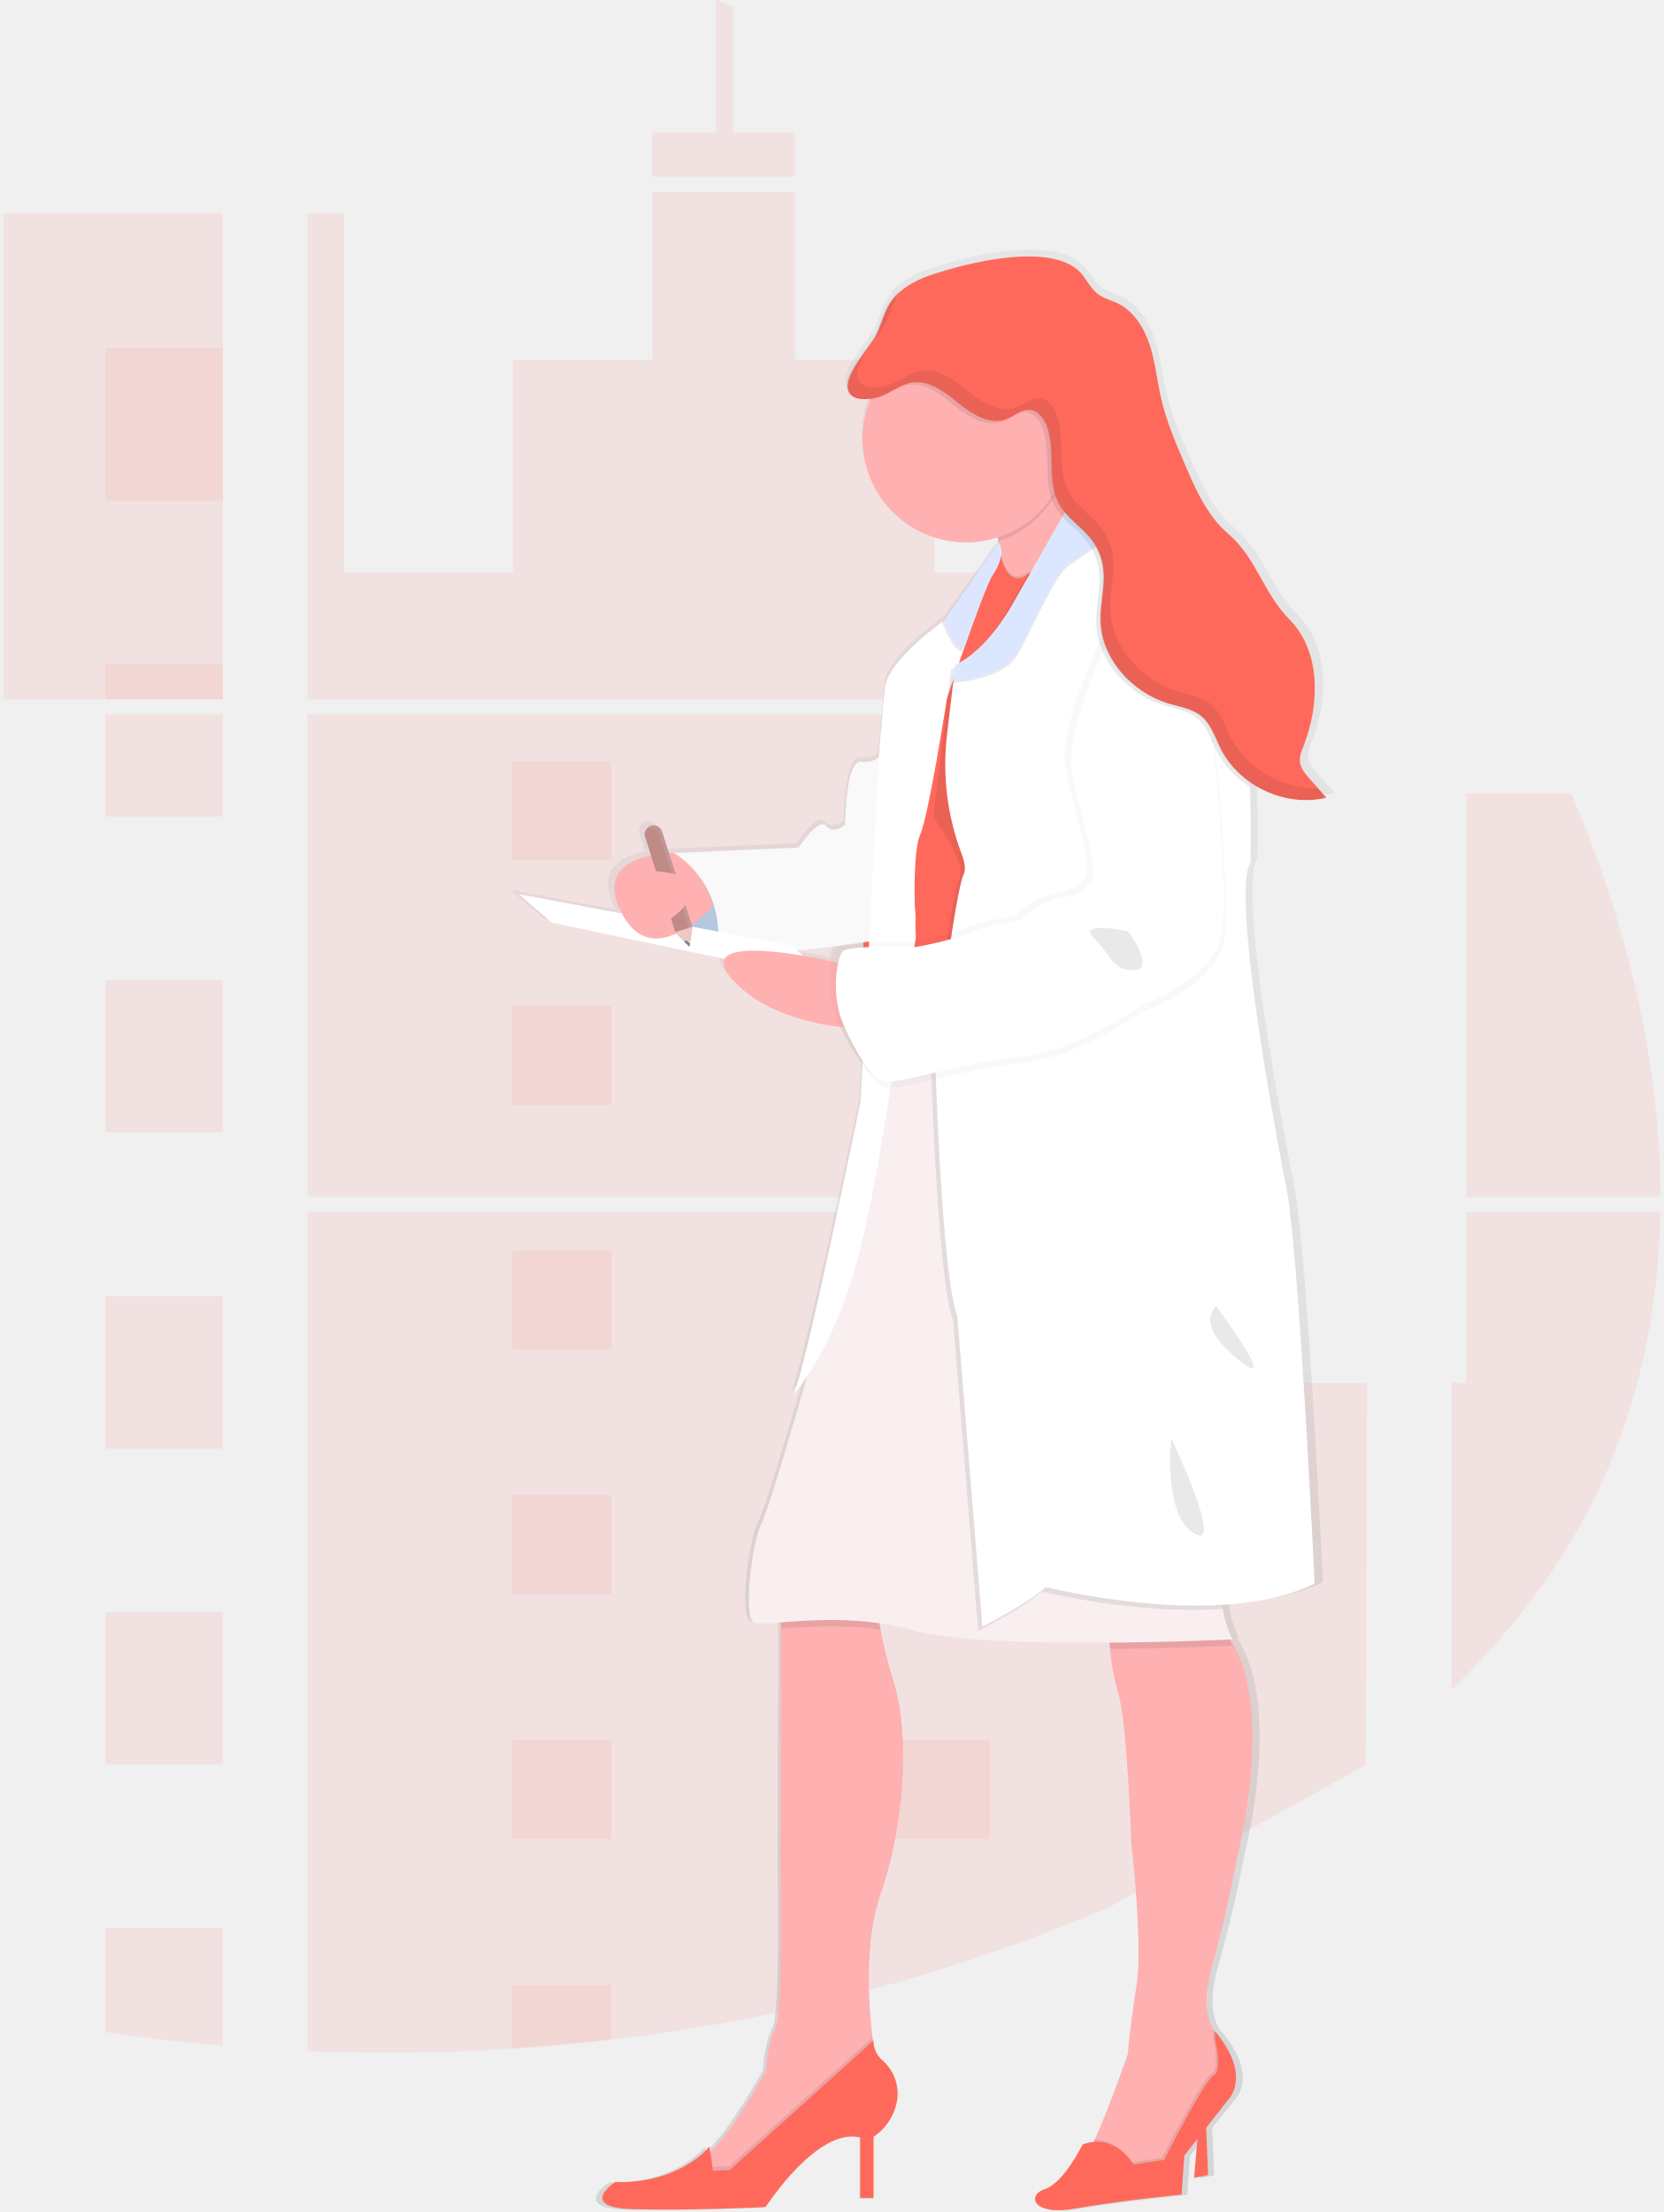
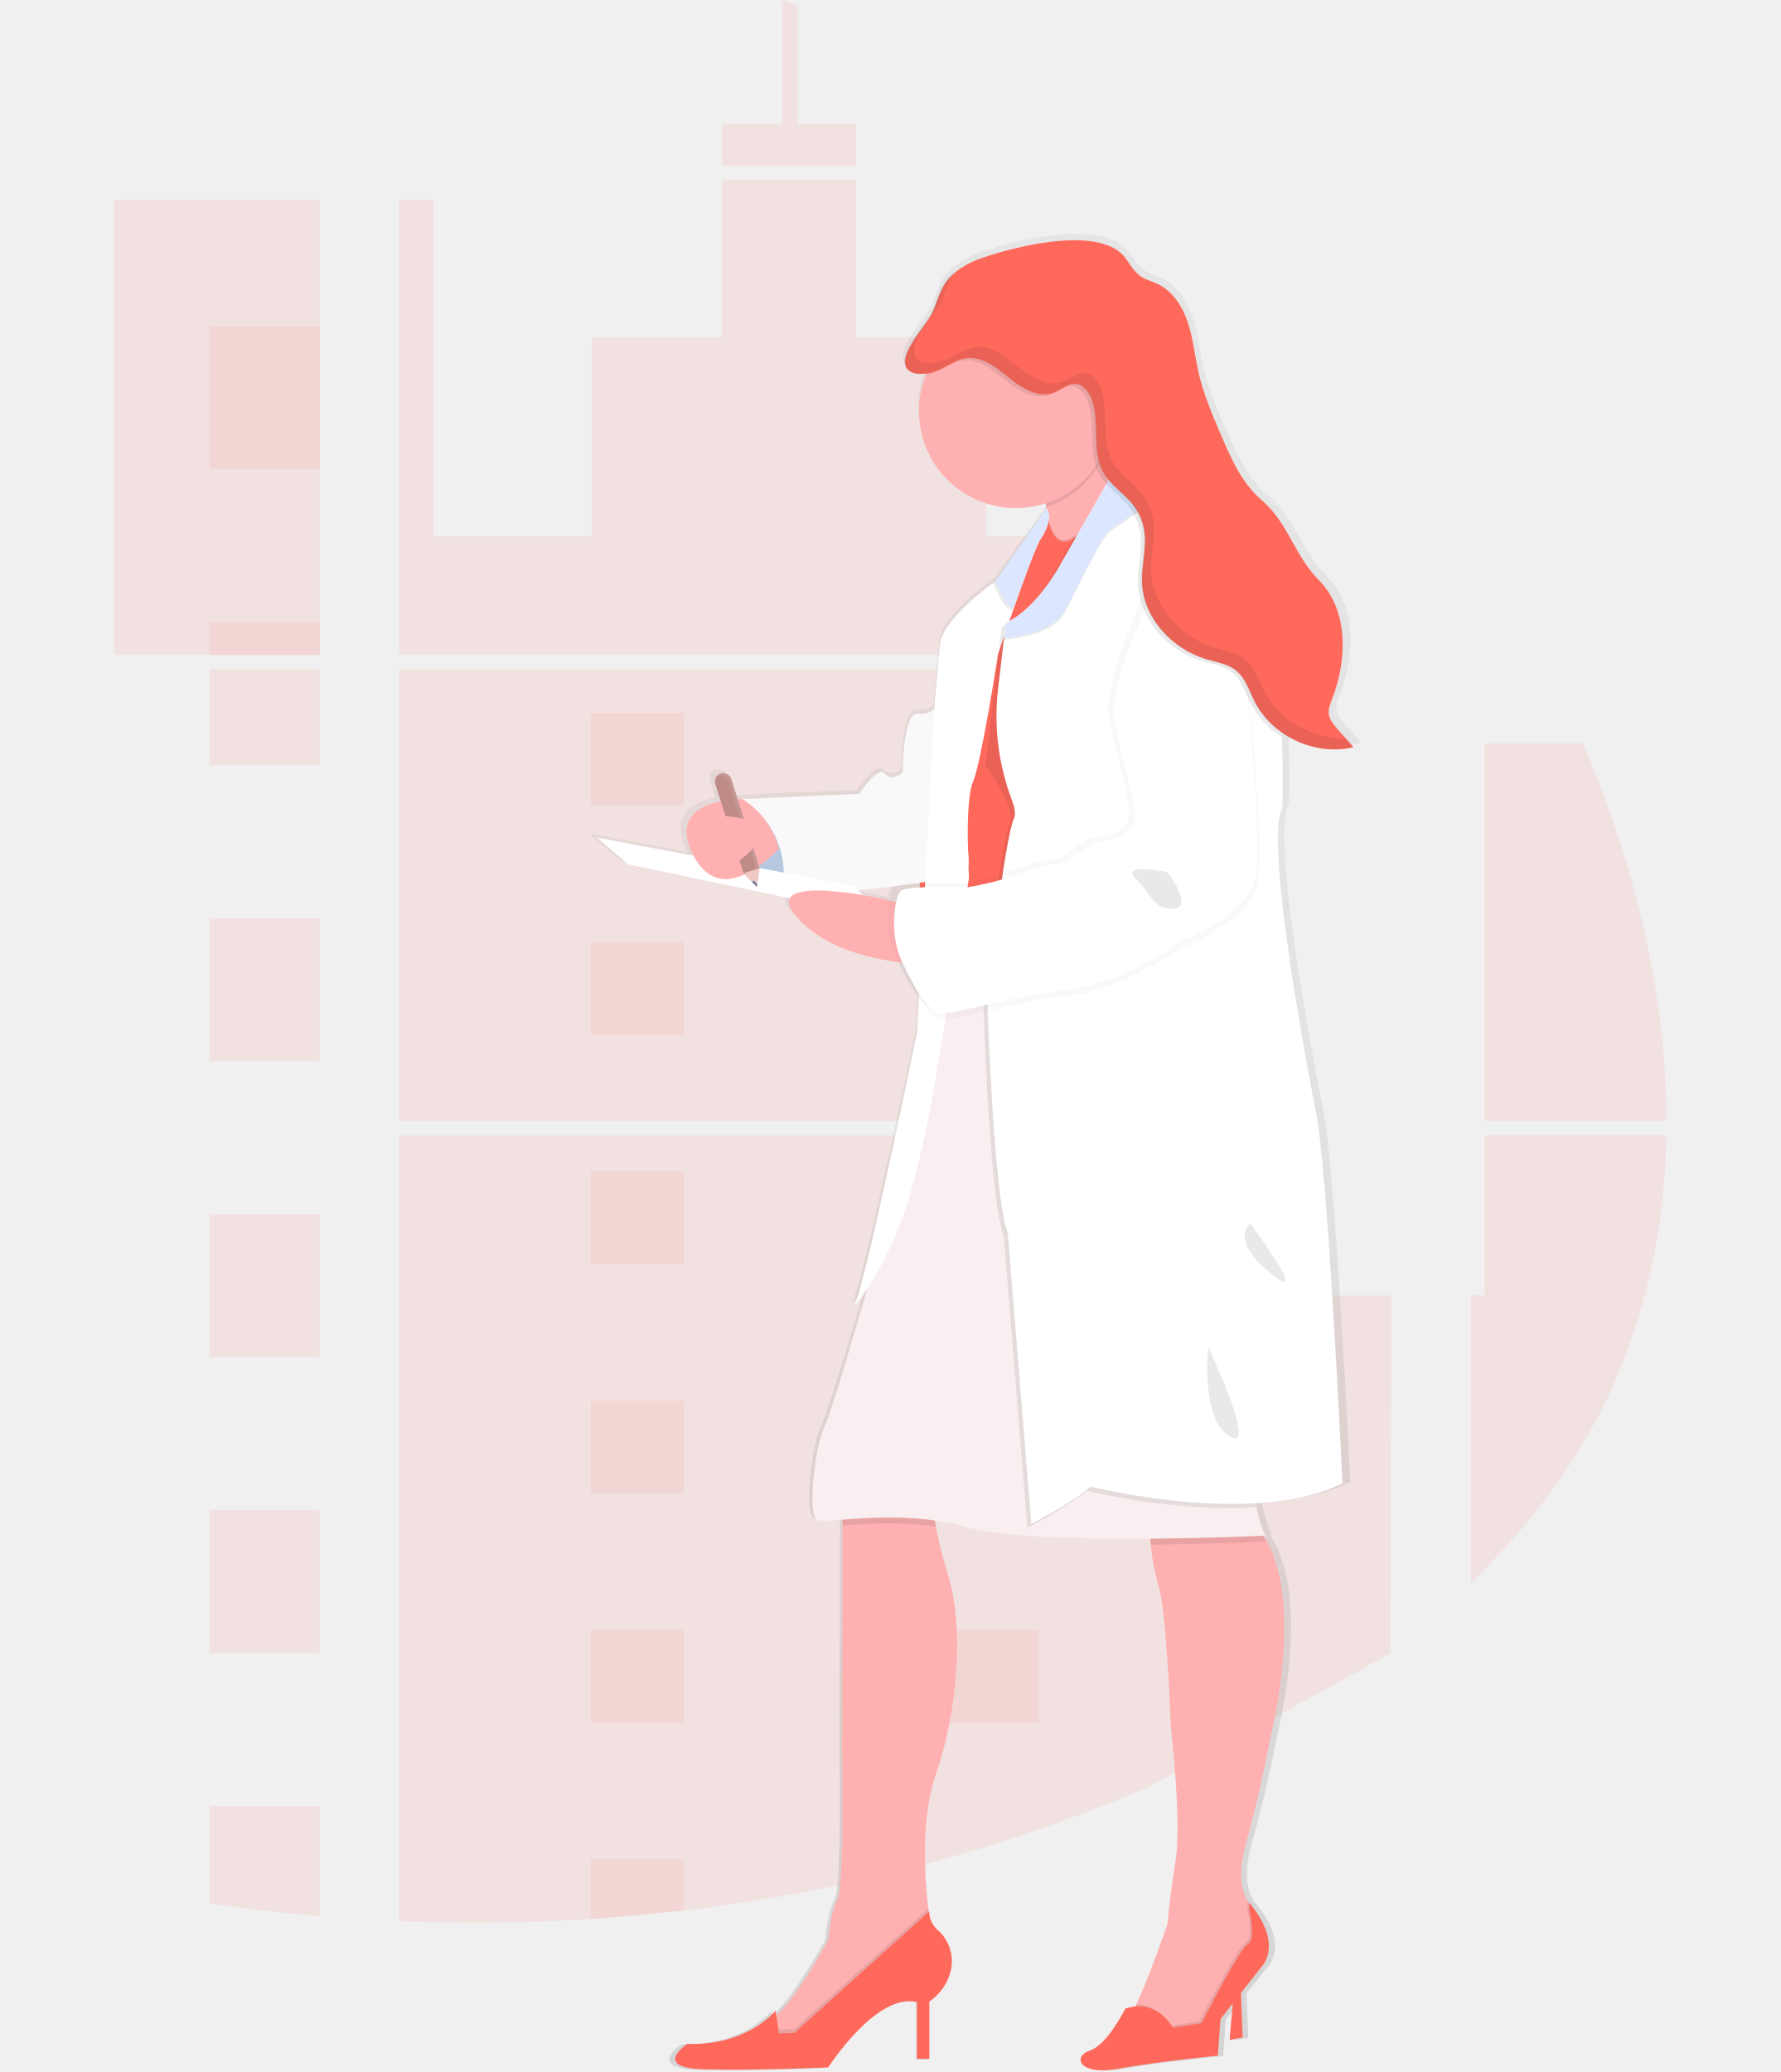
- <svg xmlns="http://www.w3.org/2000/svg" width="477" height="634" viewBox="0 0 477 634" fill="none">
+ <svg xmlns="http://www.w3.org/2000/svg" width="477" height="555" viewBox="0 0 477 634" fill="none">
  <path opacity="0.1" d="M63.88 61.07H0.96V200.42H63.88V61.07Z" fill="#FF695B" />
  <path opacity="0.1" d="M227.98 50.69H186.98V37.95H205.36V0C206.953 0.58 208.54 1.177 210.12 1.79V37.95H227.98V50.69Z" fill="#FF695B" />
  <path opacity="0.1" d="M326.76 200.43H125.48C125.48 200.43 125.48 200.43 125.55 200.48L125.46 200.43H88.12V61.08H98.7V164.08H147.05V103.08H186.99V54.97H227.99V103.12H267.93V164.12H326.76V200.43Z" fill="#FF695B" />
  <path opacity="0.1" d="M88.12 204.7V343.04H326.76V204.7H88.12ZM391.54 505.88L391.87 396.38H326.76V347.38H88.12V587.88C107.685 588.702 127.28 588.468 146.82 587.18H147.16C156.493 586.593 165.783 585.74 175.03 584.62H175.24C224.571 578.879 272.807 566.008 318.44 546.41" fill="#FF695B" />
  <path opacity="0.1" d="M420.33 347.32H476C475.51 375.41 469.87 403 457.53 428.48C447.26 449.65 432.99 468.16 416.13 484.33V396.33H420.33V347.32Z" fill="#FF695B" />
  <path opacity="0.1" d="M476.03 343.04H420.33V227.43H450.47C466.07 263.88 475.98 303.88 476.03 343.04Z" fill="#FF695B" />
  <path opacity="0.1" d="M63.89 99.81H30.18V143.5H63.89V99.81Z" fill="#FF695B" />
  <path opacity="0.1" d="M63.89 190.37H30.18V200.43H63.89V190.37Z" fill="#FF695B" />
  <path opacity="0.1" d="M63.89 204.7H30.18V234.05H63.89V204.7Z" fill="#FF695B" />
  <path opacity="0.1" d="M63.89 280.93H30.18V324.62H63.89V280.93Z" fill="#FF695B" />
  <path opacity="0.1" d="M63.89 371.49H30.18V415.18H63.89V371.49Z" fill="#FF695B" />
  <path opacity="0.1" d="M63.88 495.58C64.22 495.58 64.55 495.58 64.88 495.64H63.88V505.79H30.18V462.05H63.88V495.58Z" fill="#FF695B" />
  <path opacity="0.1" d="M63.88 552.59V586.34C52.613 585.387 41.38 584.09 30.18 582.45V552.59H63.88Z" fill="#FF695B" />
  <path opacity="0.1" d="M175.27 218.11H146.83V246.55H175.27V218.11Z" fill="#FF695B" />
  <path opacity="0.1" d="M283.84 218.11H255.4V246.55H283.84V218.11Z" fill="#FF695B" />
  <path opacity="0.1" d="M175.27 288.26H146.83V316.7H175.27V288.26Z" fill="#FF695B" />
  <path opacity="0.1" d="M283.84 288.26H255.4V316.7H283.84V288.26Z" fill="#FF695B" />
  <path opacity="0.1" d="M175.27 358.4H146.83V386.84H175.27V358.4Z" fill="#FF695B" />
  <path opacity="0.1" d="M283.84 358.4H255.4V386.84H283.84V358.4Z" fill="#FF695B" />
  <path opacity="0.1" d="M175.27 428.55H146.83V456.99H175.27V428.55Z" fill="#FF695B" />
  <path opacity="0.1" d="M283.84 428.55H255.4V456.99H283.84V428.55Z" fill="#FF695B" />
  <path opacity="0.1" d="M175.27 498.7H146.83V527.14H175.27V498.7Z" fill="#FF695B" />
  <path opacity="0.1" d="M283.84 498.7H255.4V527.14H283.84V498.7Z" fill="#FF695B" />
  <path opacity="0.1" d="M146.83 587.18V568.84H175.26V584.57L146.83 587.18Z" fill="#FF695B" />
  <path d="M370.67 338.23C370.67 338.23 354.16 256.09 360.48 245.87C360.48 245.87 360.71 236.37 360.33 224.26C360.33 223.8 360.33 223.34 360.33 222.87C361.442 223.611 362.601 224.279 363.8 224.87C369.623 227.862 376.308 228.725 382.7 227.31L377.7 221.74C376.5 220.41 375.25 218.97 374.99 217.21C374.73 215.45 375.45 213.88 376.07 212.31C380.82 200.31 381.07 185.22 371.92 176.06C364.19 168.36 362.31 158.42 353.92 151.39C347.79 146.24 344.42 138.69 341.24 131.39C338.55 125.22 335.84 119 334.3 112.46C333.1 107.35 332.62 102.06 330.97 97.07C329.32 92.08 326.23 87.23 321.4 85C319.68 84.21 317.77 83.76 316.2 82.71C314.14 81.32 312.9 79.06 311.41 77.08C303.84 67.08 278.49 72.97 266.49 77.03C263.228 78.052 260.207 79.726 257.61 81.95L257.72 81.77C257.81 81.62 257.92 81.47 258.02 81.32C256.707 82.382 255.572 83.648 254.66 85.07C252.91 87.84 252.18 91.07 250.72 94.07C248.96 97.62 239.17 107.53 243.38 111.52C243.675 111.788 244.013 112.004 244.38 112.16C245.96 112.818 247.701 112.992 249.38 112.66L249.2 113.09C247.762 116.61 247.025 120.377 247.03 124.18C247.03 140.61 260.58 153.93 277.31 153.93C280.455 153.933 283.582 153.451 286.58 152.5C286.65 152.88 286.71 153.26 286.78 153.64C286.78 153.79 286.83 153.94 286.85 154.09L286.32 154.83C286.293 154.784 286.263 154.741 286.23 154.7L270.53 176.64C268.13 178.33 254.31 188.33 253.53 195.83C252.71 204.04 251.89 213.65 251.89 213.65L251.78 215.71C251.094 216.283 250.291 216.701 249.428 216.934C248.565 217.167 247.661 217.21 246.78 217.06C241.88 216.26 241.88 235.06 241.88 235.06C241.88 235.06 238.62 238.06 236.38 235.46C234.14 232.86 228.22 241.67 228.22 241.67L191.12 243.27L190.27 243.32L188.27 237.13C188.055 236.477 187.591 235.935 186.978 235.623C186.366 235.31 185.655 235.252 185 235.46C184.845 235.511 184.695 235.575 184.55 235.65L184.41 235.73L184.15 235.91L184.02 236.03C183.948 236.095 183.882 236.165 183.82 236.24L183.7 236.38L183.64 236.44C183.409 236.759 183.256 237.128 183.194 237.517C183.131 237.906 183.161 238.304 183.28 238.68L185 243.99C177.84 245.43 170.52 249.49 176.49 260.67L146.23 255.08L156.02 263.3L206.56 273.73C205.89 274.93 206.33 276.67 208.42 279.12C217.42 289.69 233.82 292.56 240.42 293.3C242.163 297.199 244.34 300.889 246.91 304.3L246.34 314.83C246.34 314.83 229.63 395.09 226.57 399.16C228.115 397.41 229.529 395.548 230.8 393.59C225.95 410.08 219.17 432.65 217.39 436.03C214.53 441.43 211.88 463.28 215.14 464.68C216.14 465.11 219 464.9 223.08 464.59V466.4L222.9 534.99C222.9 534.99 223.72 577.06 221.47 581.07C219.22 585.08 218.62 593.49 218.62 593.49C218.62 593.49 209.62 610.08 202.49 616.75C202.441 616.802 202.388 616.849 202.33 616.89L202.11 615.33C202.11 615.33 193.54 626.15 174.58 625.54C174.58 625.54 163.17 632.96 180.09 633.36C197.01 633.76 218.62 632.76 218.62 632.76C218.62 632.76 233.71 609.76 246.35 612.76V630.19H250.22V612.48C252.015 611.298 253.551 609.765 254.735 607.972C255.92 606.179 256.727 604.164 257.11 602.05C257.441 599.871 257.199 597.642 256.406 595.585C255.613 593.528 254.298 591.714 252.59 590.32C251.823 589.626 251.207 588.781 250.782 587.838C250.357 586.895 250.132 585.874 250.12 584.84L249.98 584.96C249.98 584.61 249.89 584.25 249.85 583.88C248.74 574.88 247.35 556.31 252.26 542.57C258.99 523.73 261.03 497.49 256.13 481.87C254.549 476.877 253.25 471.799 252.24 466.66C252.12 466.01 252.01 465.39 251.91 464.81C255.259 465.263 258.576 465.931 261.84 466.81C273.19 469.94 298.02 470.52 319.22 470.35C319.27 470.93 319.33 471.54 319.4 472.15C319.778 476.39 320.568 480.583 321.76 484.67C324.42 492.67 325.64 527.94 325.64 527.94C325.64 527.94 329.07 556.94 327.2 568.74C326.2 575.3 325.2 581.89 324.63 588.51V588.64C324.63 588.64 319.01 604.64 314.9 613.33C314.8 613.55 314.69 613.77 314.59 613.98C313.494 614.08 312.416 614.318 311.38 614.69C311.38 614.69 305.87 625.69 300.38 627.51C294.89 629.33 296.71 635.32 309.14 633.12C321.57 630.92 340.34 629.12 340.34 629.12L341.15 617.9L344.97 613.12L343.97 624.31L348.04 623.51L347.5 609.9L353.75 602.08C353.75 602.08 361.3 595.36 350.08 582.14V582.43C349.96 582.24 349.85 582.04 349.72 581.85V581.79C347.86 578.91 346.38 573.54 349.09 564.01C353.99 546.79 356.84 531.16 356.84 531.16C356.84 531.16 367.78 489.29 354.63 469.48H355.21C353.862 466.692 352.91 463.731 352.38 460.68C352.313 460.32 352.253 459.95 352.2 459.57C361.93 459.01 371.48 457.25 379.27 453.45C379.24 453.41 374.55 354.05 370.67 338.23ZM247.14 268.93V269.13L245.14 269.23L247.14 268.93ZM240.28 269.88C239.951 269.953 239.643 270.1 239.38 270.31C238.52 271.527 237.98 272.94 237.81 274.42L234.69 273.72C234.69 273.72 232.5 273.25 229.35 272.72L227.86 271.22C231.96 270.88 236.22 270.38 240.28 269.88Z" fill="url(#paint0_linear_139_11)" />
  <path d="M343.51 610.04L342.32 624.21L346.31 623.41L345.71 608.04L343.51 610.04Z" fill="#FF695B" />
  <path d="M252.48 542.76C247.67 556.46 249.03 574.95 250.11 583.93C250.51 587.25 250.88 589.27 250.88 589.27C250.88 589.27 243.69 605.65 243.09 606.27C242.49 606.89 221.93 619.44 221.93 619.44L207.56 627.83C207.56 627.83 192.98 621.44 199.97 619.24C201.398 618.667 202.685 617.79 203.74 616.67C210.74 610.02 219.53 593.49 219.53 593.49C219.53 593.49 220.13 585.1 222.33 581.11C224.53 577.12 223.73 535.19 223.73 535.19L223.9 466.84V457.93L251.25 458.13C251.422 461.155 251.817 464.163 252.43 467.13C253.412 472.251 254.684 477.313 256.24 482.29C261.06 497.88 259.06 523.99 252.48 542.76Z" fill="#FFB0B1" />
  <path opacity="0.1" d="M250.88 589.27C250.88 589.27 243.69 605.65 243.09 606.27C242.49 606.89 221.93 619.44 221.93 619.44L207.56 627.83C207.56 627.83 192.98 621.44 199.97 619.24C201.398 618.667 202.685 617.79 203.74 616.67L204.36 621.04L209.15 620.84L250.15 583.95C250.51 587.25 250.88 589.27 250.88 589.27Z" fill="#1D1D1D" />
  <path d="M250.38 584.88L209.15 622.02L204.36 622.22L203.36 615.22C203.36 615.22 194.98 626 176.36 625.4C176.36 625.4 165.18 632.79 181.75 633.19C198.32 633.59 219.48 632.59 219.48 632.59C219.48 632.59 234.26 609.59 246.63 612.59V629.96H250.43V612.43C252.197 611.241 253.705 609.706 254.863 607.919C256.021 606.132 256.806 604.128 257.17 602.03C257.499 599.868 257.266 597.658 256.494 595.613C255.722 593.567 254.436 591.755 252.76 590.35C252.012 589.648 251.415 588.801 251.005 587.861C250.596 586.92 250.383 585.906 250.38 584.88Z" fill="#FF695B" />
  <path d="M347.31 564.12C344.65 573.62 346.1 578.97 347.92 581.84V581.9C350.254 585.444 351.878 589.407 352.7 593.57L352.86 594.47L334.1 621.82L323.92 625.82C323.92 625.82 307.55 620.23 310.54 618.63C311.29 618.24 312.46 616.16 313.8 613.29C317.8 604.64 323.32 588.68 323.32 588.68V588.55C323.9 581.96 324.82 575.39 325.84 568.85C327.67 557.08 324.31 528.19 324.31 528.19C324.31 528.19 323.11 493.06 320.51 485.07C319.336 481.008 318.556 476.842 318.18 472.63C317.64 467.63 317.52 463.51 317.52 463.51C317.52 463.51 328.3 448.51 348.06 464.71C349.64 466.002 351.031 467.51 352.19 469.19C365.84 488.61 354.85 531.39 354.85 531.39C354.85 531.39 352.1 546.95 347.31 564.12Z" fill="#FFB0B1" />
  <path opacity="0.1" d="M352.89 594.47L334.13 621.82L323.95 625.82C323.95 625.82 307.58 620.23 310.57 618.63C311.32 618.24 312.49 616.16 313.83 613.29C320.76 613.23 324.35 619.83 324.35 619.83L333.13 618.43C333.13 618.43 344.71 595.67 347.31 594.28C349.91 592.89 347.71 583.89 347.71 583.89V581.6C347.78 581.68 347.84 581.77 347.92 581.85V581.91C350.254 585.454 351.878 589.417 352.7 593.58L352.89 594.47Z" fill="#1D1D1D" />
  <path d="M324.95 620.42C324.95 620.42 319.95 611.24 310.37 614.63C310.37 614.63 304.98 625.63 299.59 627.41C294.2 629.19 296 635.19 308.18 633C320.36 630.81 338.72 629 338.72 629L339.52 617.81L351.9 602.04C351.9 602.04 359.28 595.35 348.3 582.18V584.47C348.3 584.47 350.5 593.47 347.9 594.86C345.3 596.25 333.76 619.02 333.76 619.02L324.95 620.42Z" fill="#FF695B" />
  <path opacity="0.1" d="M251.28 458.11C251.452 461.135 251.847 464.143 252.46 467.11C241.2 465.46 230.75 466.28 223.9 466.82V457.91L251.28 458.11Z" fill="#1D1D1D" />
  <path opacity="0.1" d="M353.3 471.68C353.3 471.68 337.3 472.46 318.22 472.62C317.68 467.62 317.56 463.5 317.56 463.5C317.56 463.5 328.34 448.5 348.1 464.7C349.68 465.992 351.071 467.5 352.23 469.18C352.54 470.033 352.897 470.867 353.3 471.68Z" fill="#1D1D1D" />
  <path d="M353.3 469.88C353.3 469.88 283.22 473.27 261.86 467.28C240.5 461.29 219.33 466.48 216.14 465.09C212.95 463.7 215.54 441.93 218.34 436.54C221.14 431.15 236.5 376.64 236.5 376.64L251.28 299.58L266.85 295.29L267.95 294.98L295.08 287.5L314.96 282.01C314.96 282.01 354.49 436.34 351.1 447.72C349.869 452.078 349.67 456.662 350.52 461.11C351.038 464.147 351.973 467.099 353.3 469.88Z" fill="#F9EFF0" />
  <path d="M199.76 246.88C199.76 246.88 185.76 261.88 196.36 270.24C206.96 278.6 213.93 271.04 213.93 271.04L199.76 246.88Z" fill="#C7DAF5" />
  <path opacity="0.1" d="M199.76 246.88C199.76 246.88 185.76 261.88 196.36 270.24C206.96 278.6 213.93 271.04 213.93 271.04L199.76 246.88Z" fill="#1D1D1D" />
  <path d="M312.87 148.26C312.87 148.26 311.23 149.82 308.76 152.12C305.24 155.41 300.03 160.22 295.41 164.25C289.01 169.82 283.73 173.91 285.62 170.42C287.51 166.93 287.15 160.85 286.21 155.16C286.14 154.78 286.08 154.4 286.01 154.03C285.232 149.851 284.2 145.724 282.92 141.67C282.92 141.67 293.26 128.31 298.98 123.04C301.11 121.04 302.6 120.22 302.69 121.61C302.79 123.48 304.19 127.61 305.93 131.99C305.98 132.13 306.03 132.26 306.09 132.4C307.25 135.4 308.56 138.48 309.71 141.14C311.47 145.22 312.87 148.26 312.87 148.26Z" fill="#FFB0B1" />
  <path opacity="0.1" d="M306.09 132.4C305.118 137.626 302.761 142.496 299.264 146.5C295.766 150.503 291.258 153.494 286.21 155.16C285.415 150.595 284.316 146.088 282.92 141.67C282.92 141.67 302.39 116.52 302.69 121.61C302.76 123.54 304.28 127.82 306.09 132.4Z" fill="#1D1D1D" />
  <path opacity="0.1" d="M284.27 161.88L286.79 158.33C286.79 158.33 288.46 168.51 294.6 164.02C300.74 159.53 301.04 197.81 301.04 197.81L294.45 296.34L246.83 293.49L248.18 245.88L253.57 221.88L266.9 186.99L274.83 175.46L284.27 161.88Z" fill="#1D1D1D" />
  <path d="M301.04 198.42L295.04 287.51L294.41 296.95L267.86 295.36L266.86 295.3L246.86 294.1L248.21 246.48L253.6 222.48L266.93 187.59L274.86 176.06L284.3 162.43L286.82 158.89C286.82 158.89 288.49 169.07 294.63 164.58L294.76 164.49C300.76 160.69 301.04 198.42 301.04 198.42Z" fill="#FF695B" />
  <path d="M254.27 214.14C254.27 214.14 251.88 219.14 247.08 218.33C242.28 217.52 242.29 236.33 242.29 236.33C242.29 236.33 239.1 239.33 236.9 236.73C234.7 234.13 228.9 242.92 228.9 242.92L192.56 244.52C192.56 244.52 208.73 251.91 205.56 274.27C205.56 274.27 260.46 270.87 262.26 265.68C264.06 260.49 254.27 214.14 254.27 214.14Z" fill="white" />
  <path opacity="0.03" d="M254.27 214.14C254.27 214.14 251.88 219.14 247.08 218.33C242.28 217.52 242.29 236.33 242.29 236.33C242.29 236.33 239.1 239.33 236.9 236.73C234.7 234.13 228.9 242.92 228.9 242.92L192.56 244.52C192.56 244.52 208.73 251.91 205.56 274.27C205.56 274.27 260.46 270.87 262.26 265.68C264.06 260.49 254.27 214.14 254.27 214.14Z" fill="#1D1D1D" />
  <path d="M148.66 256.27L158.24 264.45L237.1 281.02L227.32 271.04L148.66 256.27Z" fill="white" />
  <path d="M284.42 165.03C283.11 167.03 279.36 177.27 276.23 186.21C273.62 193.66 271.44 200.21 271.44 200.21C271.44 200.21 266.35 233.35 263.75 239.34C261.15 245.33 262.56 268.69 262.56 268.69L252.87 326.38C252.87 326.38 248.48 356.13 241.7 373.9C235.01 391.39 227.56 399.59 227.33 399.85C230.33 395.79 246.68 315.85 246.68 315.85L252.08 215.03C252.08 215.03 252.87 205.45 253.67 197.26C254.47 189.07 270.67 177.89 270.67 177.89L286.29 155.68C287.86 157.78 286.81 161.44 284.42 165.03Z" fill="white" />
  <path d="M243.69 294.6C243.69 294.6 220.69 293.6 209.55 280.22C198.41 266.84 235.3 274.88 235.3 274.88L244.89 277.08L243.69 294.6Z" fill="#FFB0B1" />
  <path opacity="0.1" d="M351.1 447.73C349.869 452.088 349.67 456.672 350.52 461.12C325.43 462.9 298.59 456.12 298.59 456.12C293.59 460.72 280.42 467.5 280.42 467.5L273.24 378.5C268.65 366.5 266.85 303.63 266.85 303.63C266.85 303.63 267.26 300.34 267.85 295.41C267.85 295.29 267.85 295.16 267.9 295.04C269.69 281.27 273.24 255.42 274.98 251.93C277.38 247.13 267.6 234.36 267.6 234.36L272.05 196.41L272.59 191.83C281.97 187.64 289.16 174.26 289.16 174.26L294.68 164.59C300.68 160.74 300.99 198.47 300.99 198.47L294.99 287.56L314.87 282.07C314.87 282.07 354.49 436.35 351.1 447.73Z" fill="#1D1D1D" />
  <path d="M376.85 453.88C349.5 467.46 299.79 454.88 299.79 454.88C294.79 459.48 281.62 466.26 281.62 466.26L274.43 377.26C269.85 365.26 268.05 302.39 268.05 302.39C268.05 302.39 273.83 255.48 276.23 250.69C276.93 249.29 276.59 247.21 275.76 244.97C271.679 234.308 270.179 222.833 271.38 211.48L273.3 195.17L273.83 190.6C283.22 186.4 290.41 173.02 290.41 173.02L295.41 164.26L304.61 148.12L308.97 140.48L309.71 141.15L315.36 146.27C315.36 146.27 317.76 148.27 321.36 151.27C329.19 157.87 342.72 169.49 349.7 176.6C355.84 182.86 357.78 207.21 358.34 225.54C358.71 237.61 358.49 247.07 358.49 247.07C352.3 257.26 368.49 339.07 368.49 339.07C372.26 354.88 376.85 453.88 376.85 453.88Z" fill="white" />
  <path opacity="0.03" d="M324.35 172.82C324.35 172.82 305.58 208.55 307.76 222.13C309.94 235.71 316.14 251.08 313.15 254.67C312.123 256.03 310.795 257.134 309.27 257.896C307.745 258.657 306.065 259.056 304.36 259.06C301.36 259.26 293.36 264.85 293.36 265.45C293.36 266.05 285.97 266.05 279.36 268.85C272.75 271.65 262.99 273.24 262.99 273.24C262.99 273.24 243.99 272.64 242.22 274.44C240.45 276.24 238.63 287.01 242.42 295.6C246.21 304.19 250.42 310.6 253.6 311.77C256.78 312.94 276.96 306.18 293.33 304.58C309.7 302.98 327.47 290.01 327.47 290.01C327.47 290.01 347.04 283.01 350.47 271.24C353.9 259.47 346.28 194.78 346.28 194.78C346.28 194.78 340.52 164.63 324.35 172.82Z" fill="#1D1D1D" />
  <path opacity="0.03" d="M321.95 169.82C321.95 169.82 303.18 205.56 305.38 219.13C307.58 232.7 313.76 248.08 310.76 251.68C309.736 253.042 308.411 254.147 306.887 254.909C305.363 255.671 303.684 256.068 301.98 256.07C298.98 256.27 290.98 261.86 290.98 262.46C290.98 263.06 283.59 263.06 276.98 265.85C270.37 268.64 260.61 270.24 260.61 270.24C260.61 270.24 241.61 269.64 239.85 271.44C238.09 273.24 236.25 284.02 240.05 292.6C243.85 301.18 248.05 307.6 251.23 308.77C254.41 309.94 274.59 303.18 290.96 301.59C307.33 300 325.1 287.01 325.1 287.01C325.1 287.01 344.66 280.01 348.05 268.25C351.44 256.49 343.86 191.78 343.86 191.78C343.86 191.78 338.12 161.64 321.95 169.82Z" fill="#1D1D1D" />
  <path d="M323.76 171.02C323.76 171.02 304.99 206.76 307.19 220.33C309.39 233.9 315.57 249.28 312.58 252.87C311.556 254.235 310.229 255.343 308.704 256.106C307.178 256.87 305.496 257.268 303.79 257.27C300.79 257.47 292.79 263.06 292.79 263.65C292.79 264.24 285.41 264.25 278.79 267.05C272.17 269.85 262.42 271.44 262.42 271.44C262.42 271.44 243.42 270.84 241.65 272.64C239.88 274.44 238.06 285.22 241.85 293.8C245.64 302.38 249.85 308.8 253.03 309.97C256.21 311.14 276.39 304.38 292.76 302.78C309.13 301.18 326.9 288.21 326.9 288.21C326.9 288.21 346.47 281.21 349.9 269.44C353.33 257.67 345.76 192.98 345.76 192.98C345.76 192.98 339.92 162.88 323.76 171.02Z" fill="white" />
  <path opacity="0.1" d="M323.35 266.88C323.35 266.88 308.35 263.88 313.57 268.88C318.79 273.88 318.76 278.26 325.15 278.06C331.54 277.86 323.35 266.88 323.35 266.88Z" fill="#1D1D1D" />
  <path opacity="0.1" d="M348.7 374.46C348.7 374.46 341.92 379.05 354.89 389.63C367.86 400.21 348.7 374.46 348.7 374.46Z" fill="#1D1D1D" />
  <path opacity="0.1" d="M335.76 412.19C335.76 412.79 333.36 434.19 342.34 439.54C351.32 444.89 335.76 412.19 335.76 412.19Z" fill="#1D1D1D" />
  <path d="M193.18 244.47C185.94 244.72 170.3 246.93 178.41 262.06C185.58 275.45 197.63 266.5 204.41 259.71C202.756 253.379 198.736 247.925 193.18 244.47Z" fill="#FFB0B1" />
  <path opacity="0.1" d="M321.36 151.88C313.68 157.13 307.24 161.56 305.98 162.48C302.54 165.03 295.98 180 291.75 187.64C288.38 193.79 277.43 195.37 273.3 195.76L273.83 191.19C283.22 186.99 290.41 173.61 290.41 173.61L308.97 141.07L315.36 146.88C315.36 146.88 317.76 148.88 321.36 151.88Z" fill="#1D1D1D" />
  <path d="M321.36 151.28C313.68 156.53 307.24 160.96 305.98 161.89C302.54 164.43 295.98 179.4 291.75 187.04C288.38 193.19 277.43 194.77 273.3 195.16L273.83 190.59C283.22 186.39 290.41 173.01 290.41 173.01L308.97 140.47L315.36 146.26C315.36 146.26 317.76 148.24 321.36 151.28Z" fill="#DCE7FF" />
  <path d="M306.58 125.8C306.584 131.803 304.764 137.665 301.36 142.61C297.34 148.456 291.358 152.668 284.498 154.481C277.639 156.294 270.356 155.587 263.973 152.49C257.59 149.393 252.528 144.11 249.706 137.601C246.885 131.091 246.49 123.785 248.594 117.009C250.698 110.233 255.162 104.436 261.174 100.67C267.187 96.903 274.351 95.417 281.366 96.48C288.381 97.544 294.782 101.087 299.408 106.466C304.034 111.845 306.579 118.705 306.58 125.8Z" fill="#FFB0B1" />
  <path opacity="0.1" d="M358.34 225.55C354.279 223.052 350.972 219.499 348.77 215.27C347.1 211.97 345.99 208.16 343.14 205.82C340.57 203.72 337.14 203.21 333.94 202.27C323.42 199.16 314.6 189.56 314.27 178.6C314.11 173.44 315.72 168.29 314.99 163.18C314.575 160.288 313.425 157.551 311.65 155.23C310.769 154.12 309.803 153.08 308.76 152.12C307.36 150.8 305.89 149.52 304.61 148.12C303.804 147.253 303.099 146.297 302.51 145.27C302.035 144.43 301.649 143.541 301.36 142.62C299.36 136.5 301.18 129.24 298.98 123.05L298.86 122.71C298.03 120.51 296.34 118.31 293.99 118.14C291.64 117.97 289.63 119.92 287.39 120.79C282.7 122.61 277.64 119.51 273.73 116.35C269.82 113.19 265.41 109.58 260.44 110.28C257.15 110.75 254.55 112.99 251.52 114.15C250.836 114.415 250.13 114.619 249.41 114.76C251.974 108.365 256.686 103.063 262.734 99.764C268.783 96.466 275.792 95.376 282.557 96.684C289.321 97.991 295.42 101.614 299.804 106.929C304.188 112.244 306.584 118.92 306.58 125.81C306.583 127.891 306.366 129.966 305.93 132C305.98 132.14 306.03 132.27 306.09 132.41C307.25 135.41 308.56 138.49 309.71 141.15L315.36 146.27C315.36 146.27 317.76 148.27 321.36 151.27C329.19 157.87 342.72 169.49 349.7 176.6C355.84 182.88 357.76 207.22 358.34 225.55Z" fill="#1D1D1D" />
  <path d="M251.208 96.007C252.638 93.097 253.348 89.837 255.058 87.077C257.568 83.077 261.948 80.517 266.448 78.967C278.198 74.917 303.028 69.037 310.448 78.967C311.908 80.967 313.118 83.187 315.138 84.567C316.678 85.617 318.538 86.067 320.228 86.857C324.958 89.077 327.978 93.917 329.588 98.857C331.198 103.797 331.678 109.097 332.858 114.187C334.368 120.717 337.018 126.907 339.658 133.057C342.768 140.317 346.068 147.847 352.068 152.977C360.258 159.977 362.068 169.887 369.668 177.567C378.668 186.687 378.378 201.737 373.738 213.687C373.128 215.257 372.438 216.897 372.678 218.567C372.918 220.237 374.158 221.757 375.328 223.087L380.248 228.637C368.608 231.447 355.438 225.367 350.018 214.697C348.348 211.397 347.238 207.597 344.378 205.247C341.818 203.147 338.378 202.647 335.188 201.707C324.668 198.587 315.848 188.977 315.518 178.017C315.358 172.867 316.968 167.717 316.238 162.617C315.832 159.706 314.677 156.949 312.888 154.617C310.138 151.027 305.988 148.617 303.748 144.617C299.958 137.927 302.838 129.237 300.108 122.057C299.268 119.857 297.588 117.657 295.238 117.487C292.888 117.317 290.878 119.267 288.628 120.137C283.948 121.957 278.888 118.867 274.978 115.697C271.068 112.527 266.658 108.927 261.678 109.637C258.388 110.097 255.798 112.337 252.768 113.507C250.528 114.367 245.988 115.137 244.028 113.247C239.888 109.437 249.478 99.567 251.208 96.007Z" fill="#FF695B" />
  <path opacity="0.1" d="M352.76 211.27C351.08 207.97 349.98 204.17 347.12 201.83C344.56 199.73 341.12 199.22 337.92 198.28C327.41 195.17 318.59 185.56 318.25 174.6C318.09 169.45 319.7 164.29 318.98 159.19C318.561 156.297 317.408 153.56 315.63 151.24C312.87 147.65 308.72 145.24 306.49 141.24C302.7 134.56 305.58 125.87 302.84 118.68C302.01 116.49 300.32 114.29 297.98 114.11C295.64 113.93 293.61 115.9 291.37 116.77C286.69 118.59 281.62 115.49 277.72 112.33C273.82 109.17 269.39 105.56 264.42 106.26C261.13 106.73 258.53 108.97 255.51 110.13C253.27 110.99 248.72 111.77 246.76 109.88C242.64 105.88 252.23 96.03 253.95 92.49C255.38 89.57 256.09 86.32 257.81 83.56C257.9 83.41 258 83.26 258.1 83.11C256.813 84.176 255.703 85.438 254.81 86.85C253.1 89.61 252.39 92.85 250.96 95.78C249.23 99.32 239.64 109.2 243.77 113.17C245.77 115.07 250.27 114.29 252.51 113.43C255.51 112.26 258.13 110.02 261.42 109.56C266.42 108.85 270.82 112.46 274.72 115.62C278.62 118.78 283.72 121.88 288.38 120.06C290.62 119.19 292.58 117.23 294.98 117.41C297.38 117.59 298.98 119.78 299.85 121.98C302.58 129.16 299.7 137.85 303.49 144.54C305.73 148.47 309.88 150.93 312.63 154.54C314.42 156.872 315.574 159.629 315.98 162.54C316.71 167.64 315.1 172.79 315.26 177.94C315.59 188.94 324.41 198.51 334.93 201.63C338.1 202.57 341.56 203.07 344.12 205.17C346.99 207.52 348.12 211.32 349.76 214.62C355.18 225.29 368.35 231.37 379.99 228.56L377.67 225.94C367.58 226.09 357.37 220.35 352.76 211.27Z" fill="#1D1D1D" />
  <path opacity="0.1" d="M283.82 165.63C282.51 167.63 278.76 177.87 275.63 186.81C272.7 185.67 270.04 178.4 270.04 178.4L285.66 156.18C287.26 158.38 286.21 162.03 283.82 165.63Z" fill="#1D1D1D" />
  <path d="M284.42 165.03C283.11 167.03 279.36 177.27 276.23 186.21C273.3 185.08 270.64 177.8 270.64 177.8L286.26 155.59C287.86 157.78 286.81 161.44 284.42 165.03Z" fill="#DCE7FF" />
  <path d="M193.6 267.19L184.94 239.88C184.838 239.56 184.799 239.223 184.827 238.889C184.855 238.554 184.949 238.228 185.103 237.93C185.258 237.632 185.469 237.367 185.726 237.151C185.983 236.935 186.28 236.771 186.6 236.67C187.245 236.469 187.943 236.53 188.542 236.841C189.141 237.152 189.593 237.687 189.8 238.33L198.46 265.61L197.6 271.32L193.6 267.19Z" fill="#BE8B87" />
  <path opacity="0.1" d="M185.76 237.48C186.406 237.276 187.106 237.336 187.708 237.647C188.31 237.958 188.763 238.495 188.97 239.14L197.63 266.42L196.98 270.7L197.61 271.36L198.47 265.65L189.76 238.37C189.553 237.727 189.101 237.192 188.502 236.881C187.902 236.57 187.204 236.509 186.56 236.71C186.018 236.886 185.55 237.238 185.23 237.71C185.4 237.619 185.577 237.542 185.76 237.48Z" fill="white" />
  <path d="M193.6 267.19L198.46 265.65L197.75 270.33L197.6 271.36L196.18 269.88L193.6 267.19Z" fill="#EFC8C4" />
  <path d="M196.18 269.88C196.264 269.773 196.37 269.685 196.49 269.62C196.56 269.576 196.642 269.552 196.725 269.552C196.808 269.552 196.89 269.576 196.96 269.62C197.028 269.702 197.085 269.793 197.13 269.89C197.196 270 197.286 270.094 197.393 270.165C197.501 270.236 197.623 270.282 197.75 270.3L197.6 271.3L196.18 269.88Z" fill="#727A9C" />
  <path d="M184.89 249.58C184.89 249.58 202.26 249.48 198.17 256.87C194.08 264.26 187.69 265.15 187.69 265.15L184.89 249.58Z" fill="#FFB0B1" />
  <defs>
    <linearGradient id="paint0_linear_139_11" x1="264.43" y1="633.6" x2="264.43" y2="71.6" gradientUnits="userSpaceOnUse">
      <stop stop-color="#808080" stop-opacity="0.25" />
      <stop offset="0.54" stop-color="#808080" stop-opacity="0.12" />
      <stop offset="1" stop-color="#808080" stop-opacity="0.1" />
    </linearGradient>
  </defs>
</svg>
